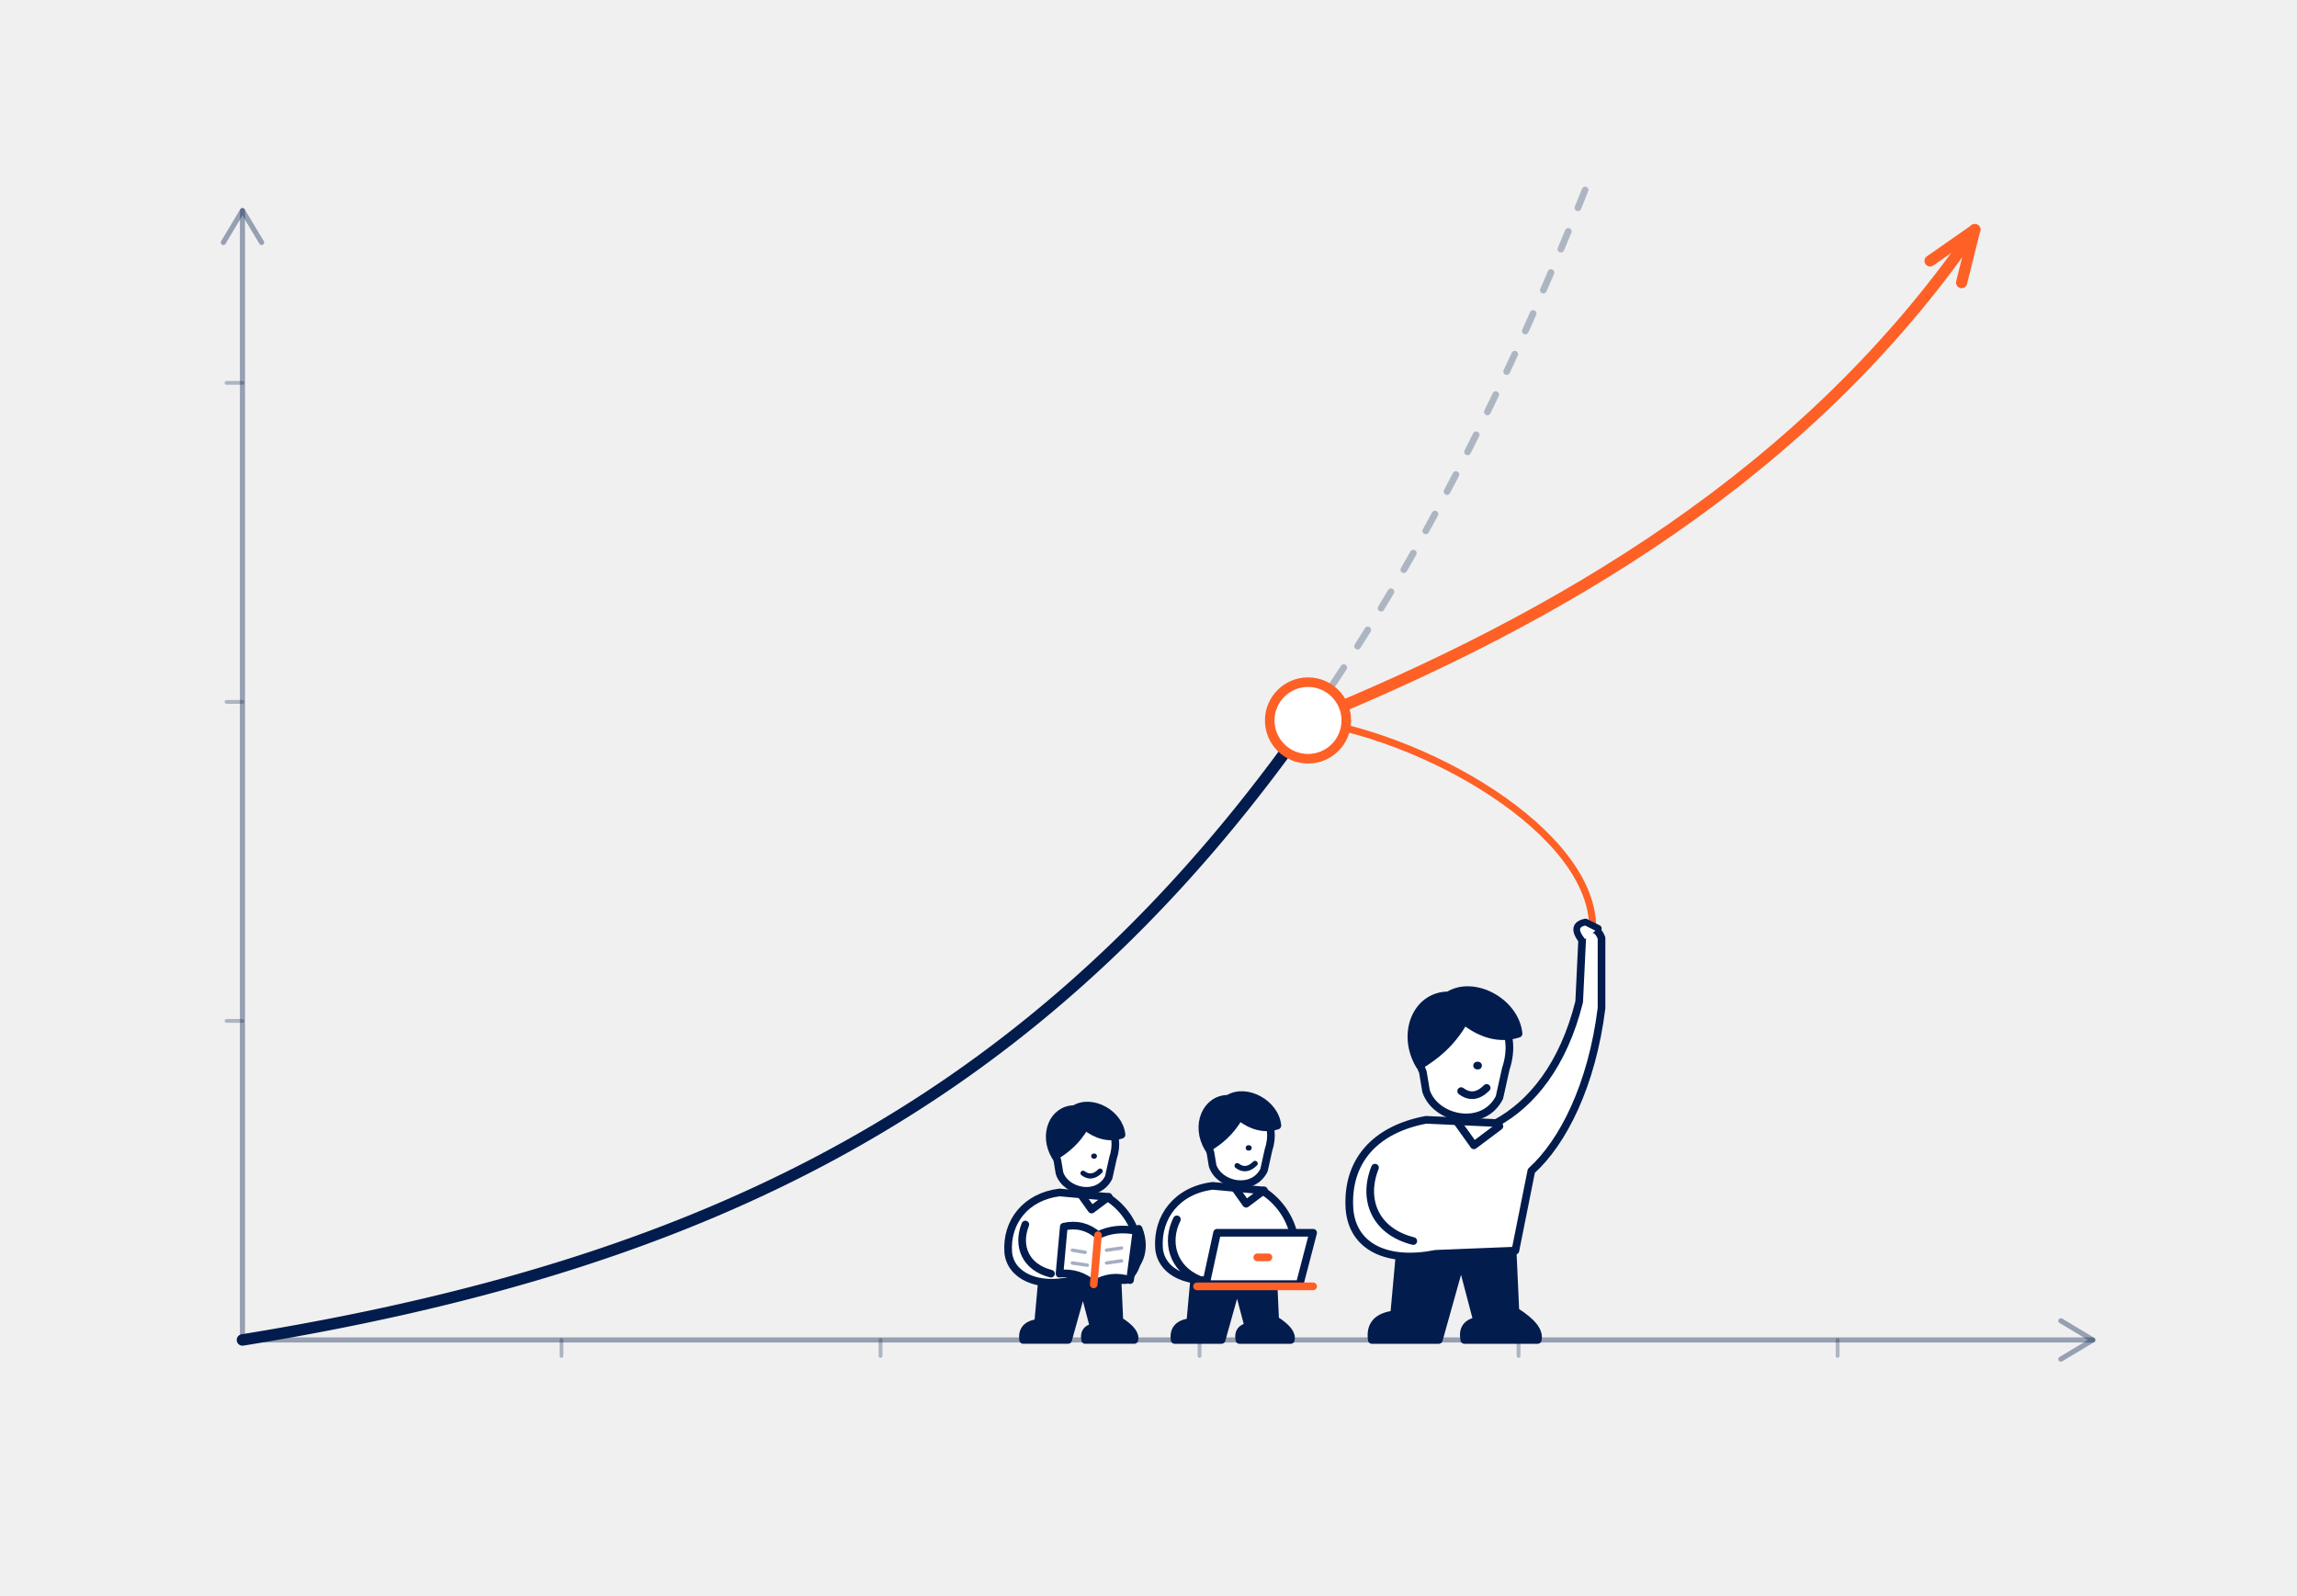
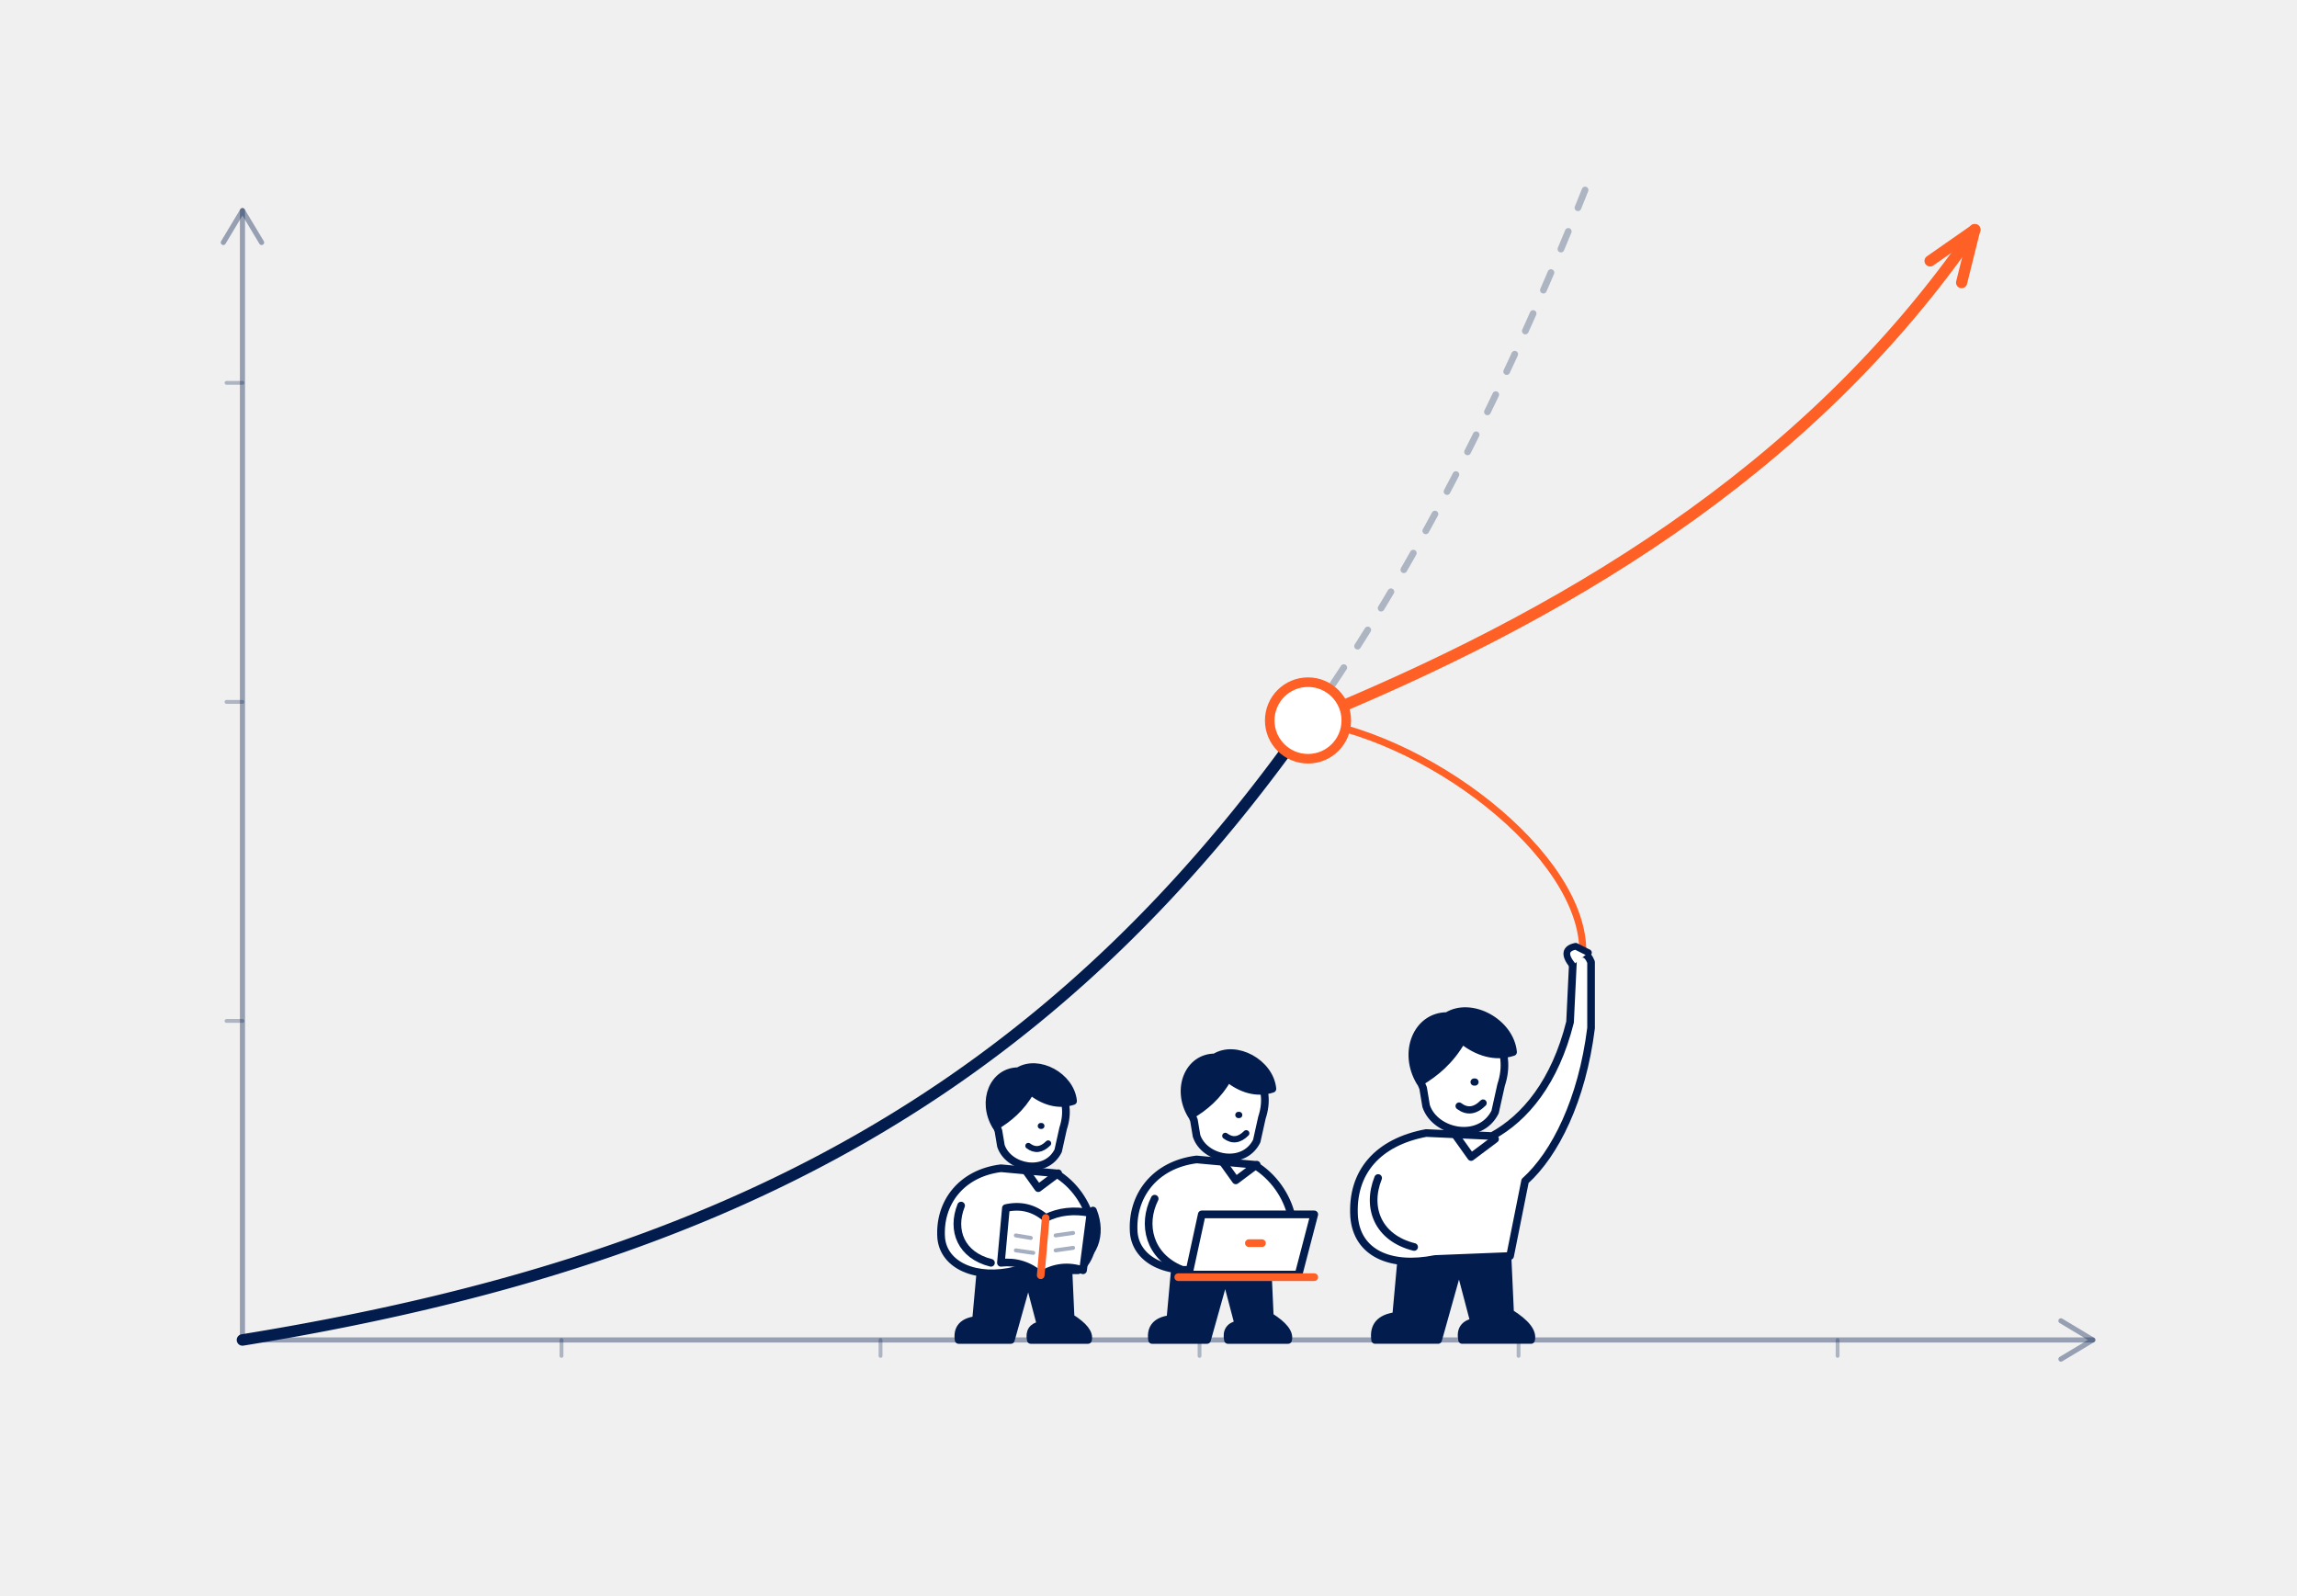
<svg xmlns="http://www.w3.org/2000/svg" width="720" height="500" viewBox="0 0 720 500" fill="none">
  <g stroke="#021C4D" stroke-width="2.4" stroke-linecap="round" stroke-linejoin="round">
    <path d="M76 66 L76 420 L656 420" stroke="#021C4D" stroke-width="1.6" opacity=".38" />
    <path d="M70 76 L76 66 L82 76 M646 414 L656 420 L646 426" stroke="#021C4D" stroke-width="1.6" opacity=".38" />
    <path d="M176 420 L176 425" stroke="#021C4D" stroke-width="1.2" opacity=".28" />
    <path d="M276 420 L276 425" stroke="#021C4D" stroke-width="1.2" opacity=".28" />
    <path d="M376 420 L376 425" stroke="#021C4D" stroke-width="1.2" opacity=".28" />
    <path d="M476 420 L476 425" stroke="#021C4D" stroke-width="1.2" opacity=".28" />
    <path d="M576 420 L576 425" stroke="#021C4D" stroke-width="1.2" opacity=".28" />
    <path d="M71 120 L76 120" stroke="#021C4D" stroke-width="1.2" opacity=".28" />
    <path d="M71 220 L76 220" stroke="#021C4D" stroke-width="1.2" opacity=".28" />
    <path d="M71 320 L76 320" stroke="#021C4D" stroke-width="1.2" opacity=".28" />
    <path d="M76 420 L78 419.673 L80 419.341 L82 419.006 L84 418.666 L86 418.321 L88 417.972 L90 417.618 L92 417.26 L94 416.897 L96 416.529 L98 416.157 L100 415.779 L102 415.397 L104 415.01 L106 414.617 L108 414.22 L110 413.817 L112 413.409 L114 412.995 L116 412.577 L118 412.152 L120 411.723 L122 411.287 L124 410.846 L126 410.399 L128 409.947 L130 409.488 L132 409.023 L134 408.552 L136 408.075 L138 407.592 L140 407.103 L142 406.607 L144 406.105 L146 405.596 L148 405.08 L150 404.558 L152 404.029 L154 403.492 L156 402.949 L158 402.399 L160 401.842 L162 401.277 L164 400.705 L166 400.125 L168 399.538 L170 398.943 L172 398.341 L174 397.73 L176 397.111 L178 396.485 L180 395.85 L182 395.207 L184 394.555 L186 393.895 L188 393.227 L190 392.549 L192 391.863 L194 391.168 L196 390.463 L198 389.75 L200 389.027 L202 388.294 L204 387.552 L206 386.801 L208 386.039 L210 385.267 L212 384.486 L214 383.694 L216 382.892 L218 382.079 L220 381.256 L222 380.422 L224 379.577 L226 378.721 L228 377.854 L230 376.975 L232 376.085 L234 375.183 L236 374.27 L238 373.344 L240 372.406 L242 371.457 L244 370.494 L246 369.519 L248 368.532 L250 367.531 L252 366.517 L254 365.491 L256 364.45 L258 363.396 L260 362.328 L262 361.247 L264 360.151 L266 359.041 L268 357.916 L270 356.776 L272 355.622 L274 354.452 L276 353.268 L278 352.067 L280 350.851 L282 349.619 L284 348.371 L286 347.107 L288 345.826 L290 344.528 L292 343.214 L294 341.882 L296 340.533 L298 339.166 L300 337.781 L302 336.378 L304 334.957 L306 333.517 L308 332.058 L310 330.58 L312 329.083 L314 327.566 L316 326.029 L318 324.473 L320 322.896 L322 321.298 L324 319.679 L326 318.039 L328 316.378 L330 314.695 L332 312.99 L334 311.263 L336 309.513 L338 307.74 L340 305.944 L342 304.125 L344 302.281 L346 300.414 L348 298.522 L350 296.605 L352 294.663 L354 292.696 L356 290.704 L358 288.685 L360 286.639 L362 284.567 L364 282.468 L366 280.341 L368 278.187 L370 276.004 L372 273.793 L374 271.552 L376 269.283 L378 266.984 L380 264.654 L382 262.295 L384 259.904 L386 257.482 L388 255.028 L390 252.542 L392 250.024 L394 247.473 L396 244.888 L398 242.27 L400 239.617 L402 236.93 L404 234.207 L406 231.449 L408 228.655 L410 225.824" stroke="#021C4D" stroke-width="3.6" />
    <path d="M410 225.824 L411.988 222.973 L413.976 220.086 L415.964 217.161 L417.952 214.198 L419.94 211.196 L421.928 208.155 L423.916 205.075 L425.904 201.955 L427.891 198.794 L429.879 195.592 L431.867 192.348 L433.855 189.062 L435.843 185.734 L437.831 182.362 L439.819 178.946 L441.807 175.486 L443.795 171.981 L445.783 168.43 L447.771 164.833 L449.759 161.189 L451.747 157.498 L453.735 153.759 L455.723 149.971 L457.71 146.135 L459.698 142.248 L461.686 138.31 L463.674 134.322 L465.662 130.281 L467.65 126.188 L469.638 122.042 L471.626 117.842 L473.614 113.587 L475.602 109.277 L477.59 104.91 L479.578 100.487 L481.566 96.007 L483.553 91.468 L485.541 86.87 L487.529 82.213 L489.517 77.494 L491.505 72.715 L493.493 67.873 L495.481 62.968 L497.469 58" stroke="#021C4D" stroke-width="2.1" opacity=".28" stroke-dasharray="6 8" />
    <path d="M410 225.824 C488 194 566 149 619 72" stroke="#FF6025" stroke-width="3.6" />
    <path d="M614.871 88.582 L619 72 L604.986 81.778" stroke="#FF6025" stroke-width="3.5" />
-     <path d="M499.0 294.0 C503.0 264.0 451 232 410 225.824" stroke="#FF6025" stroke-width="2.2" />
-     <g transform="translate(310 346.3) scale(0.67)" stroke-width="3.58">
+     <path d="M495.9 301.6 C499.9 271.6 451 232 410 225.824" stroke="#FF6025" stroke-width="2.2" />
+     <g transform="translate(288 334.2) scale(0.78)" stroke-width="3.08">
      <path d="M25 80 L23 102 Q15 103 16 110 L37 110 L44 85 L49 104 Q44 105 45 110 L68 110 Q69 106 61 101 L60 79Z" fill="#021C4D" />
      <path d="M33 41 C17 43 8 55 9 69 C10 80 23 86 39 82 L64 82 C75 73 70 52 55 43Z" fill="white" />
      <path d="M43 42 L48 49 L56 43" />
      <path d="M17 56 C13 66 17 76 29 79" />
      <path d="M70 58 C74 68 70 77 62 80" />
      <path d="M32 26 C27 15 32 4 43 4 C55 3 62 13 58 25 L56 34 C51 44 36 41 33 32Z" fill="white" />
      <path d="M31 24 C25 14 30 2 40 2 C48 -3 61 4 62 14 C56 16 50 14 45 10 C41 17 36 21 31 24Z" fill="#021C4D" />
      <path d="M49 24h.3 M52 31 Q48 35 44 32" stroke-width="2.4" />
      <path d="M35 57 Q44 55 51 61 Q59 57 69 59 L66 82 Q57 79 49 84 Q42 78 33 79Z" fill="white" />
      <path d="M51 61 L49 84" stroke="#FF6025" />
      <path d="M39 68 L45 69 M39 74 L46 75 M55 68 L62 67 M55 74 L62 73" stroke-opacity=".35" stroke-width="1.6" />
    </g>
-     <g transform="translate(357 343) scale(0.7)" stroke-width="3.43">
+     <g transform="translate(348 329.8) scale(0.82)" stroke-width="2.93">
      <path d="M25 80 L23 102 Q15 103 16 110 L37 110 L44 85 L49 104 Q44 105 45 110 L68 110 Q69 106 61 101 L60 79Z" fill="#021C4D" />
      <path d="M33 41 C17 43 8 55 9 69 C10 80 23 86 39 82 L64 82 C75 73 70 52 55 43Z" fill="white" />
      <path d="M43 42 L48 49 L56 43" />
      <path d="M17 56 C12 66 15 78 27 83" />
      <path d="M32 26 C27 15 32 4 43 4 C55 3 62 13 58 25 L56 34 C51 44 36 41 33 32Z" fill="white" />
      <path d="M31 24 C25 14 30 2 40 2 C48 -3 61 4 62 14 C56 16 50 14 45 10 C41 17 36 21 31 24Z" fill="#021C4D" />
      <path d="M49 24h.3 M52 31 Q48 35 44 32" stroke-width="2.4" />
      <path d="M35 62 L78 62 L72 85 L30 85Z" fill="white" />
      <path d="M26 86 L78 86 M53 73 L58 73" stroke="#FF6025" />
    </g>
-     <g transform="translate(414 310) scale(1)" stroke-width="2.40">
+     <g transform="translate(416 316.6) scale(0.94)" stroke-width="2.55">
      <path d="M25 80 L23 102 Q15 103 16 110 L37 110 L44 85 L49 104 Q44 105 45 110 L68 110 Q69 106 61 101 L60 79Z" fill="#021C4D" />
      <path d="M33 41 C17 44 8 54 9 69 C10 81 21 86 36 83 L61 82 L66 57 C76 48 85 30 88 6 L88 -16 Q86 -21 82 -17 L81 4 C76 24 66 36 55 42Z" fill="white" />
      <path d="M43 42 L48 49 L56 43" />
      <path d="M17 56 C13 66 17 76 29 79" />
      <path d="M32 26 C27 15 32 4 43 4 C55 3 62 13 58 25 L56 34 C51 44 36 41 33 32Z" fill="white" />
      <path d="M31 24 C25 14 30 2 40 2 C48 -3 61 4 62 14 C56 16 50 14 45 10 C41 17 36 21 31 24Z" fill="#021C4D" />
      <path d="M49 24h.3 M52 31 Q48 35 44 32" stroke-width="2.4" />
    </g>
-     <path d="M496.0 295.0 Q492.0 290.0 497.0 289.0 L501.0 291.0" stroke-width="2.1" fill="white" />
+     <path d="M492.9 302.6 Q488.9 297.6 493.9 296.6 L497.9 298.6" stroke-width="2.1" fill="white" />
    <circle cx="410" cy="225.824" r="12" fill="white" stroke="#FF6025" stroke-width="3" />
  </g>
</svg>
